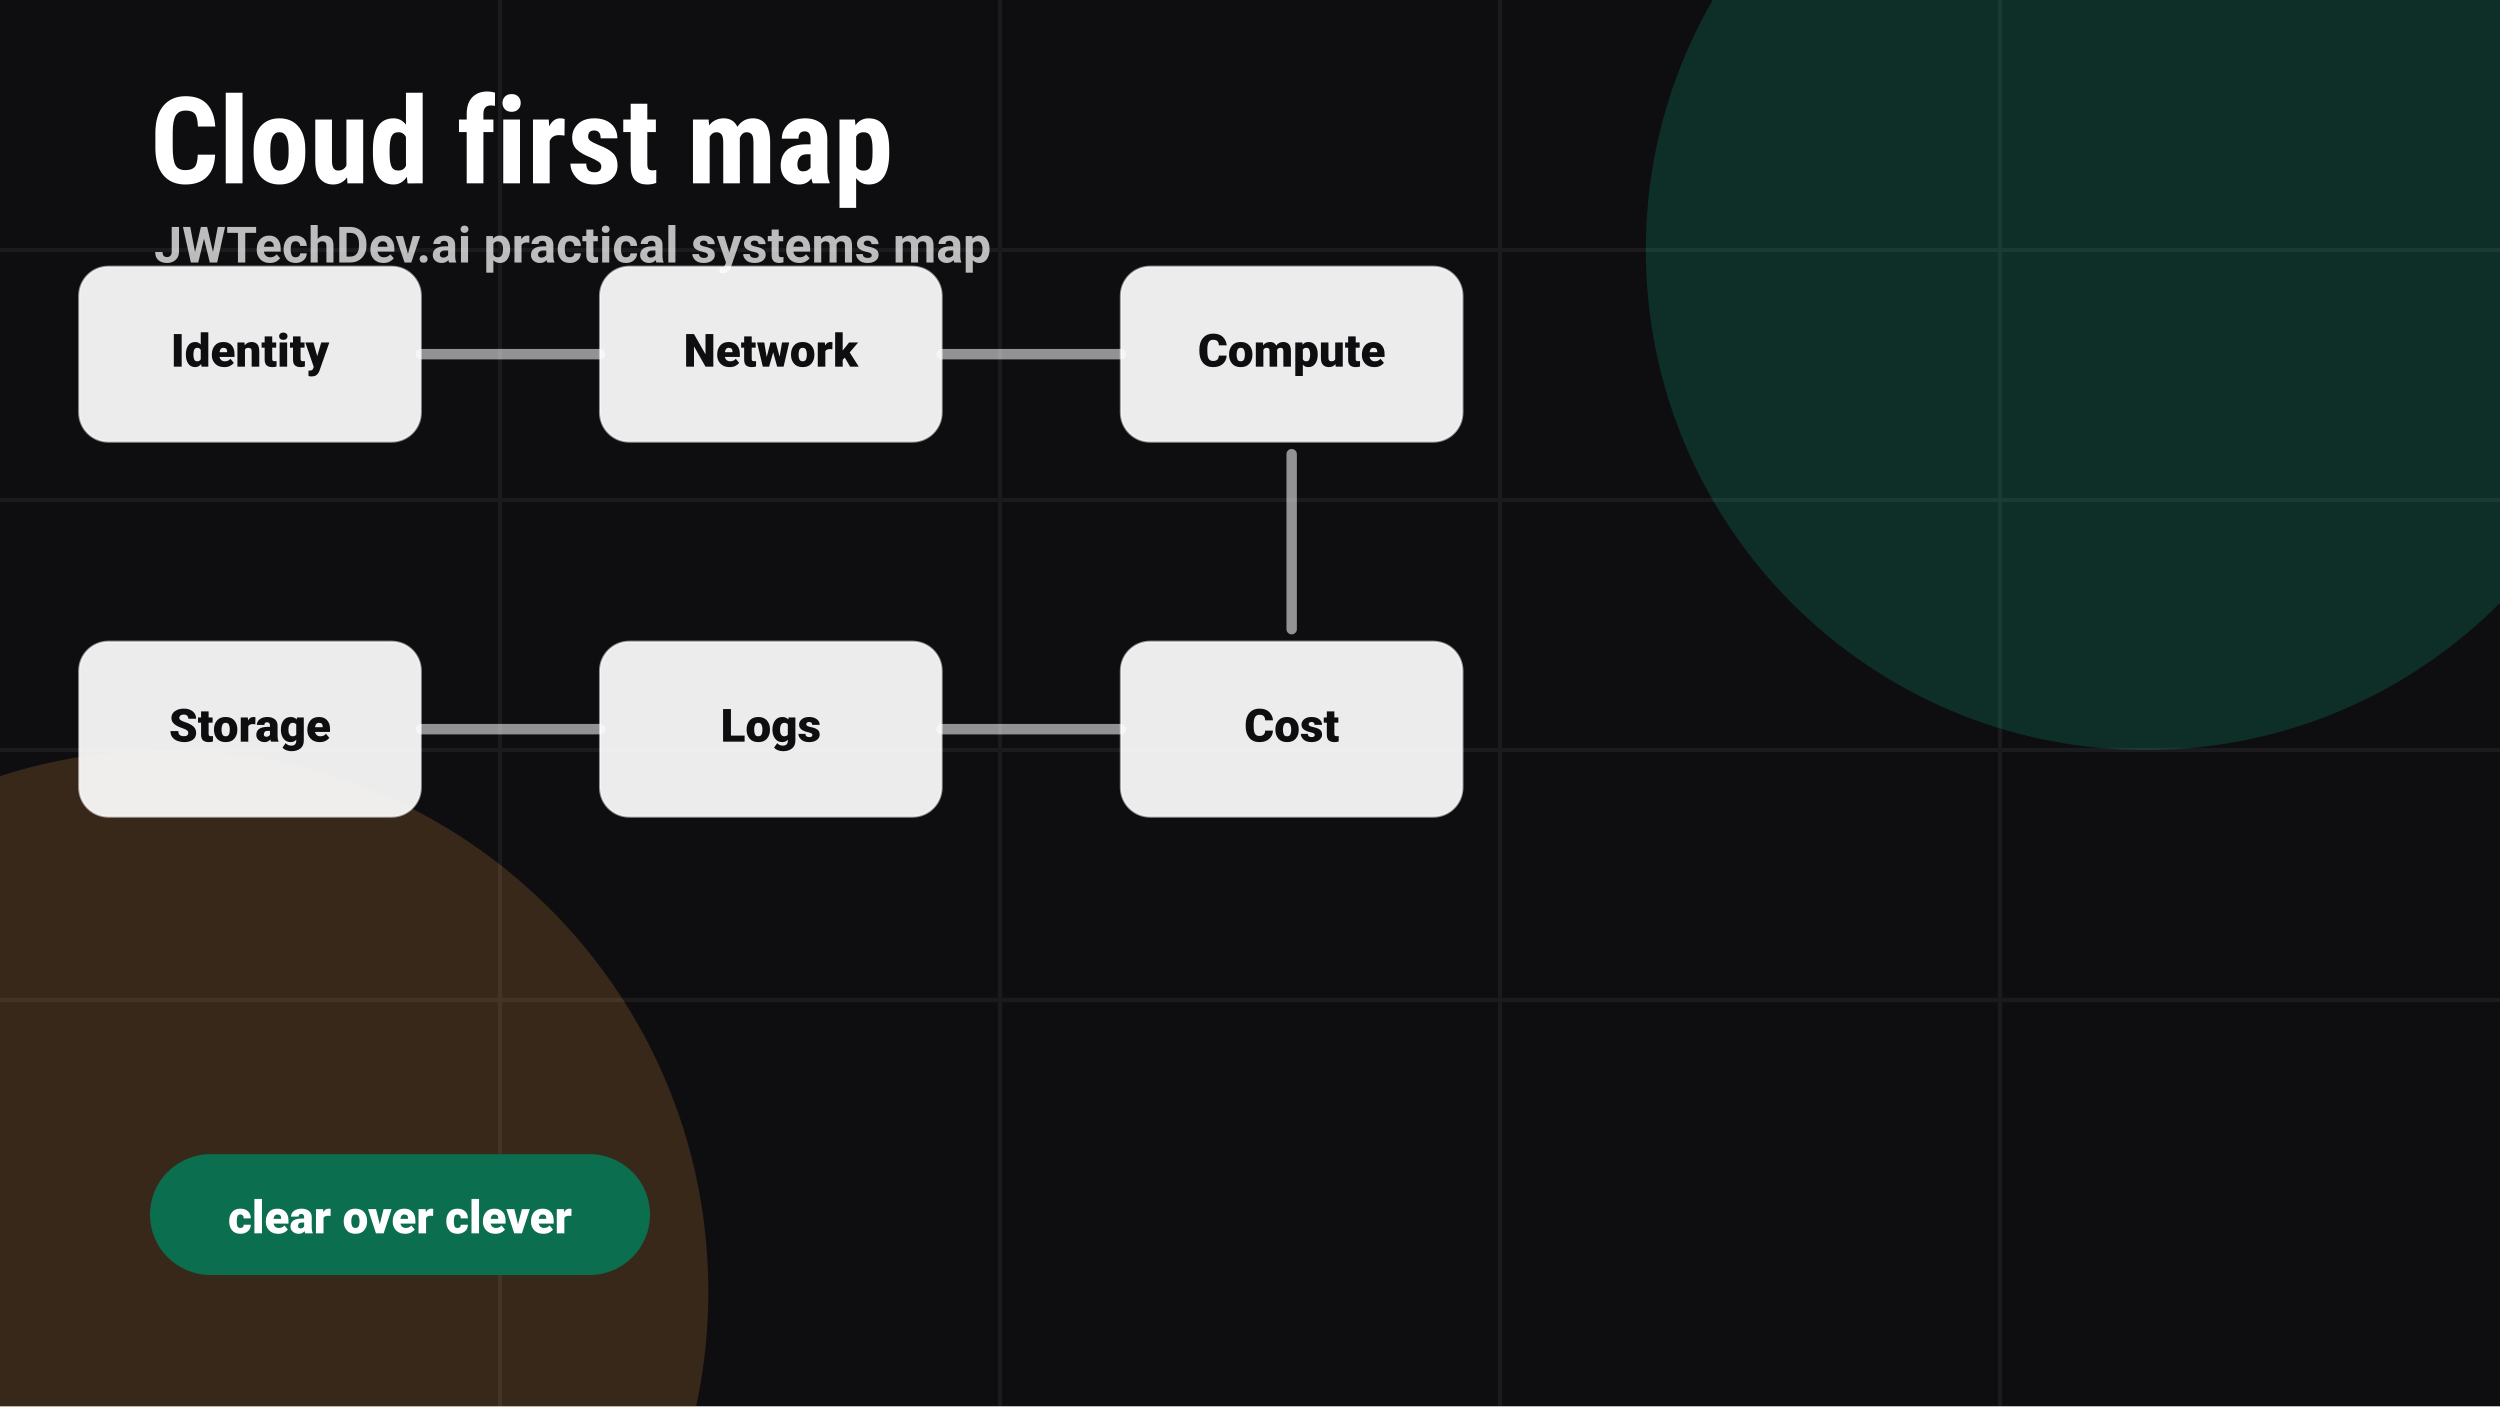
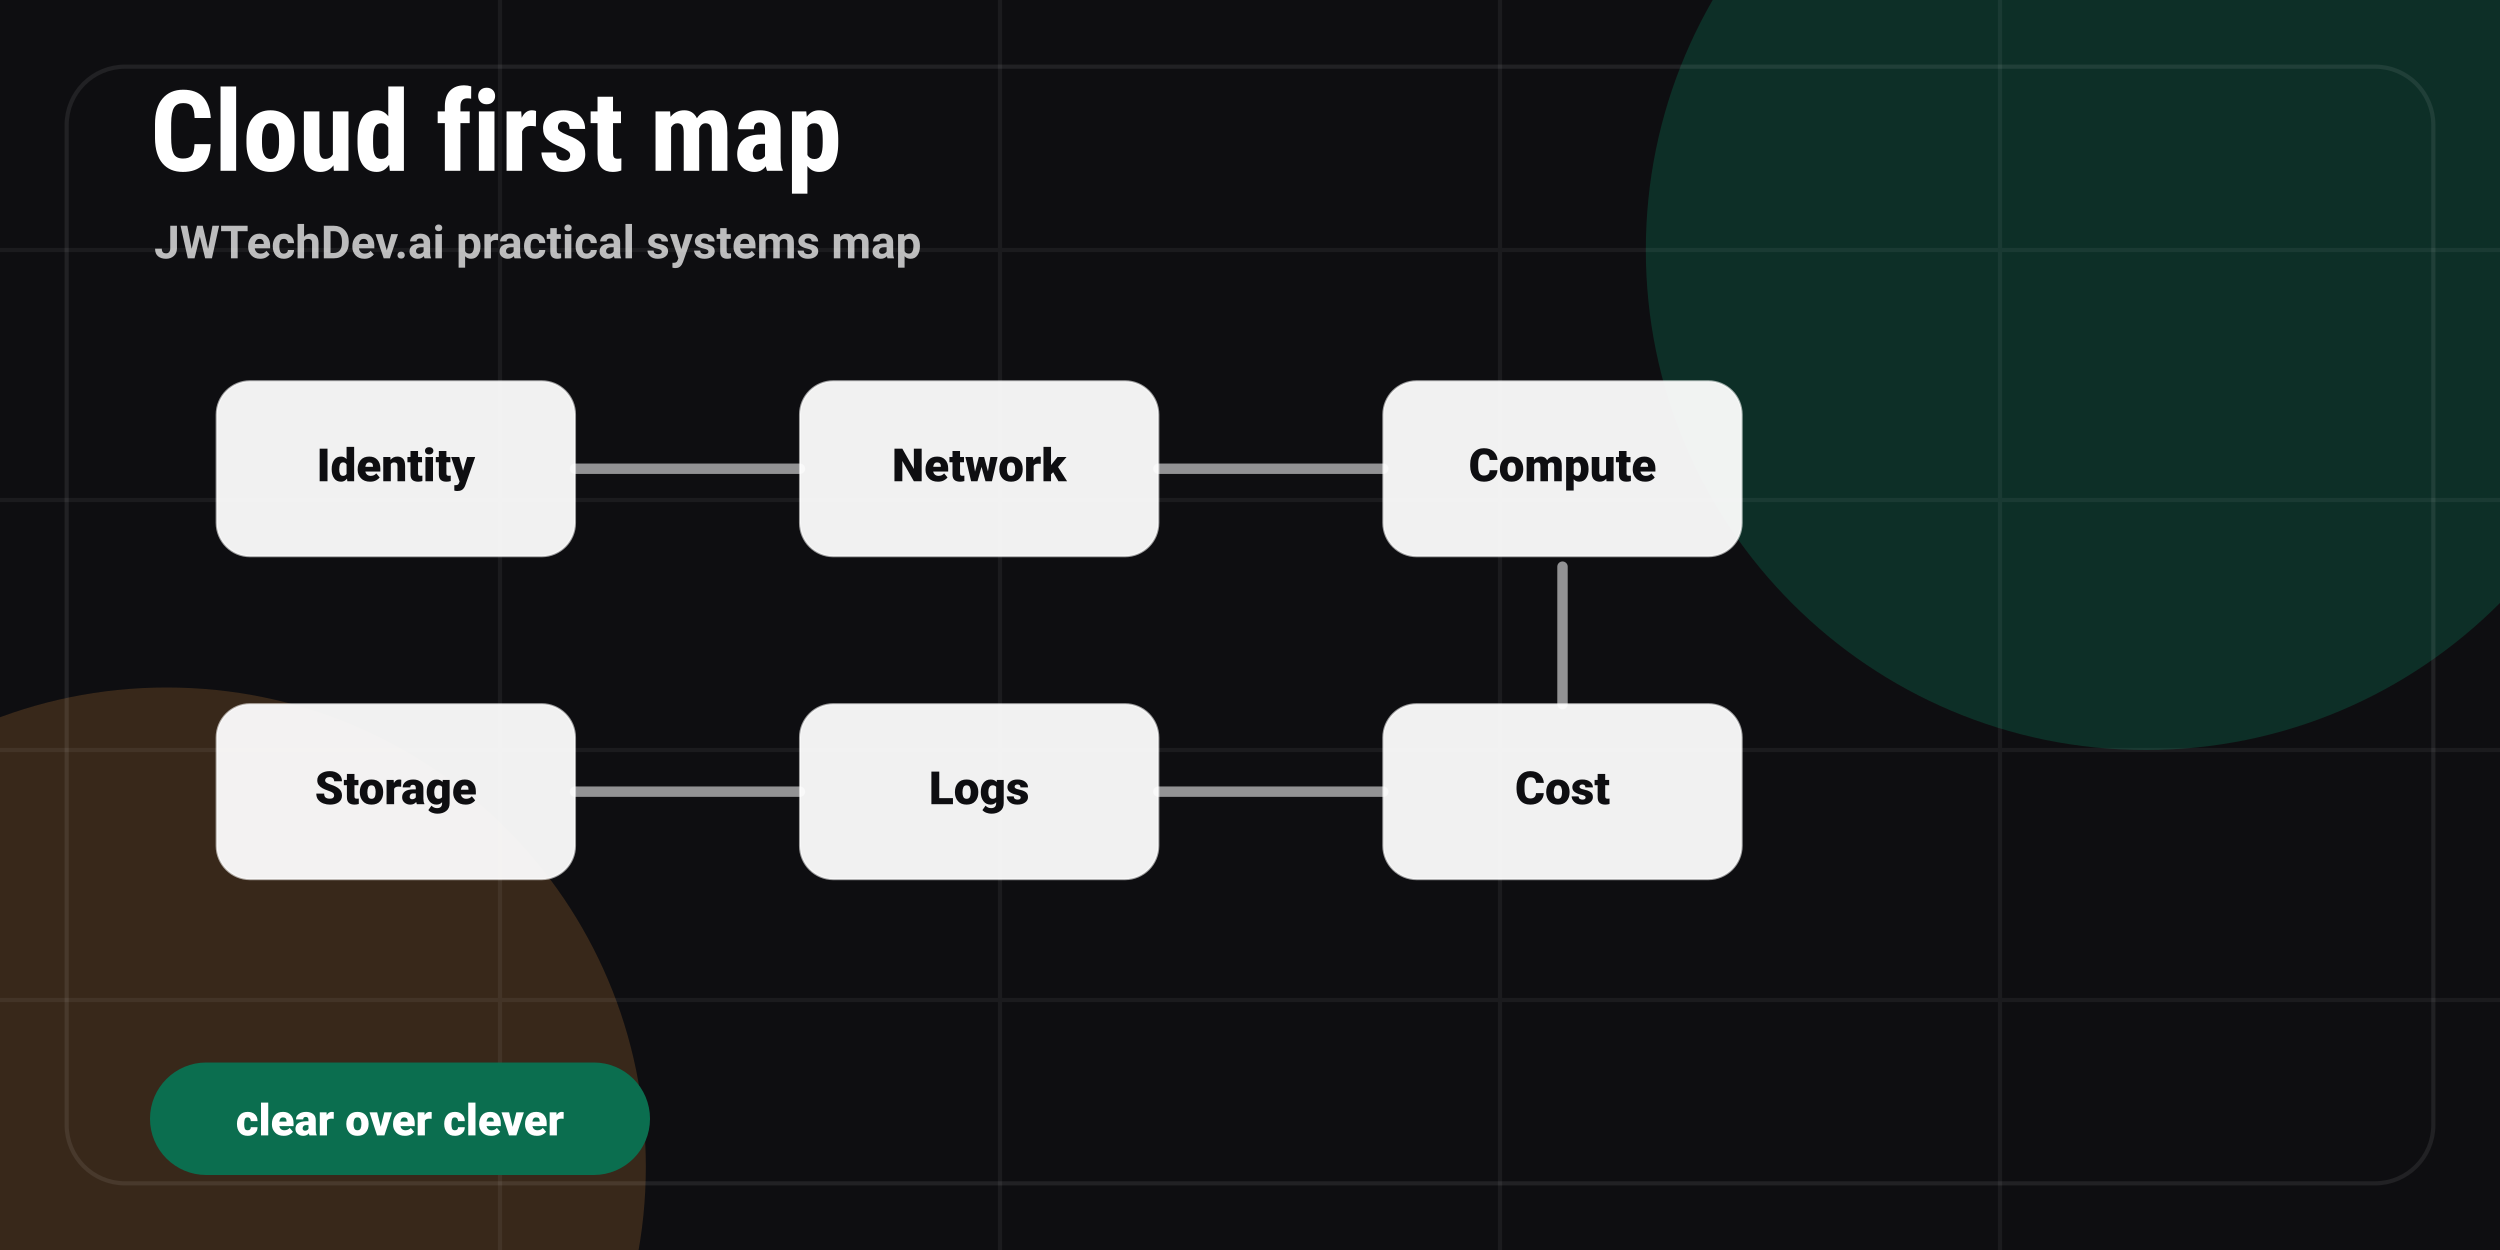
- <svg xmlns="http://www.w3.org/2000/svg" width="1200" height="675" viewBox="0 0 1200 675" role="img" aria-labelledby="title desc">
-   <rect width="1200" height="675" fill="#0e0e11" />
+ <svg xmlns="http://www.w3.org/2000/svg" width="1200" height="600" viewBox="0 0 1200 600" role="img" aria-labelledby="title desc">
+   <rect width="1200" height="600" fill="#0e0e11" />
  <circle cx="1030" cy="120" r="240" fill="#0B6E4F" opacity=".35" />
-   <circle cx="80" cy="620" r="260" fill="#FA9F42" opacity=".18" />
-   <path d="M0 120h1200M0 240h1200M0 360h1200M0 480h1200M240 0v675M480 0v675M720 0v675M960 0v675" stroke="rgba(255,255,255,.055)" stroke-width="2" />
-   <text x="72" y="88" font-family="Roboto Condensed, Arial, sans-serif" font-size="58" font-weight="900" fill="#fff">Cloud first map</text>
-   <text x="74" y="126" font-family="Roboto, Arial, sans-serif" font-size="24" font-weight="700" fill="rgba(255,255,255,.72)">JWTechDev.ai practical systems map</text>
-   <path d="M202 170h86M452 170h86M620 218v84M538 350h-86M288 350h-86" fill="none" stroke="rgba(255,255,255,.55)" stroke-width="5" stroke-linecap="round" />
+   <circle cx="80" cy="560" r="230" fill="#FA9F42" opacity=".18" />
+   <rect x="32" y="32" width="1136" height="536" rx="28" fill="none" stroke="rgba(255,255,255,.08)" stroke-width="2" />
+   <path d="M0 120h1200M0 240h1200M0 360h1200M0 480h1200M240 0v600M480 0v600M720 0v600M960 0v600" stroke="rgba(255,255,255,.055)" stroke-width="2" />
+   <text x="72" y="82" font-family="Roboto Condensed, Arial, sans-serif" font-size="54" font-weight="900" fill="#fff">Cloud first map</text>
+   <text x="74" y="124" font-family="Roboto, Arial, sans-serif" font-size="22" font-weight="700" fill="rgba(255,255,255,.72)">JWTechDev.ai practical systems map</text>
+   <path d="M276 225h108M556 225h108M750 272v66M664 380h-108M384 380h-108" fill="none" stroke="rgba(255,255,255,.55)" stroke-width="5" stroke-linecap="round" />
  <g>
-     <rect x="38" y="128" width="164" height="84" rx="14" fill="rgba(255,255,255,.92)" stroke="rgba(255,255,255,.55)" />
-     <text x="120" y="176" text-anchor="middle" font-family="Roboto, Arial, sans-serif" font-size="22" font-weight="900" fill="#0e0e11">Identity</text>
+     <rect x="104" y="183" width="172" height="84" rx="16" fill="rgba(255,255,255,.94)" stroke="rgba(255,255,255,.6)" />
+     <text x="190" y="231" text-anchor="middle" font-family="Roboto, Arial, sans-serif" font-size="22" font-weight="900" fill="#0e0e11">Identity</text>
  </g>
  <g>
-     <rect x="288" y="128" width="164" height="84" rx="14" fill="rgba(255,255,255,.92)" stroke="rgba(255,255,255,.55)" />
-     <text x="370" y="176" text-anchor="middle" font-family="Roboto, Arial, sans-serif" font-size="22" font-weight="900" fill="#0e0e11">Network</text>
+     <rect x="384" y="183" width="172" height="84" rx="16" fill="rgba(255,255,255,.94)" stroke="rgba(255,255,255,.6)" />
+     <text x="470" y="231" text-anchor="middle" font-family="Roboto, Arial, sans-serif" font-size="22" font-weight="900" fill="#0e0e11">Network</text>
  </g>
  <g>
-     <rect x="538" y="128" width="164" height="84" rx="14" fill="rgba(255,255,255,.92)" stroke="rgba(255,255,255,.55)" />
-     <text x="620" y="176" text-anchor="middle" font-family="Roboto, Arial, sans-serif" font-size="22" font-weight="900" fill="#0e0e11">Compute</text>
+     <rect x="664" y="183" width="172" height="84" rx="16" fill="rgba(255,255,255,.94)" stroke="rgba(255,255,255,.6)" />
+     <text x="750" y="231" text-anchor="middle" font-family="Roboto, Arial, sans-serif" font-size="22" font-weight="900" fill="#0e0e11">Compute</text>
  </g>
  <g>
-     <rect x="38" y="308" width="164" height="84" rx="14" fill="rgba(255,255,255,.92)" stroke="rgba(255,255,255,.55)" />
-     <text x="120" y="356" text-anchor="middle" font-family="Roboto, Arial, sans-serif" font-size="22" font-weight="900" fill="#0e0e11">Storage</text>
+     <rect x="104" y="338" width="172" height="84" rx="16" fill="rgba(255,255,255,.94)" stroke="rgba(255,255,255,.6)" />
+     <text x="190" y="386" text-anchor="middle" font-family="Roboto, Arial, sans-serif" font-size="22" font-weight="900" fill="#0e0e11">Storage</text>
  </g>
  <g>
-     <rect x="288" y="308" width="164" height="84" rx="14" fill="rgba(255,255,255,.92)" stroke="rgba(255,255,255,.55)" />
-     <text x="370" y="356" text-anchor="middle" font-family="Roboto, Arial, sans-serif" font-size="22" font-weight="900" fill="#0e0e11">Logs</text>
+     <rect x="384" y="338" width="172" height="84" rx="16" fill="rgba(255,255,255,.94)" stroke="rgba(255,255,255,.6)" />
+     <text x="470" y="386" text-anchor="middle" font-family="Roboto, Arial, sans-serif" font-size="22" font-weight="900" fill="#0e0e11">Logs</text>
  </g>
  <g>
-     <rect x="538" y="308" width="164" height="84" rx="14" fill="rgba(255,255,255,.92)" stroke="rgba(255,255,255,.55)" />
-     <text x="620" y="356" text-anchor="middle" font-family="Roboto, Arial, sans-serif" font-size="22" font-weight="900" fill="#0e0e11">Cost</text>
+     <rect x="664" y="338" width="172" height="84" rx="16" fill="rgba(255,255,255,.94)" stroke="rgba(255,255,255,.6)" />
+     <text x="750" y="386" text-anchor="middle" font-family="Roboto, Arial, sans-serif" font-size="22" font-weight="900" fill="#0e0e11">Cost</text>
  </g>
-   <rect x="72" y="554" width="240" height="58" rx="29" fill="#0B6E4F" />
-   <text x="192" y="592" text-anchor="middle" font-family="Roboto, Arial, sans-serif" font-size="22" font-weight="900" fill="#fff">clear over clever</text>
+   <rect x="72" y="510" width="240" height="54" rx="27" fill="#0B6E4F" />
+   <text x="192" y="545" text-anchor="middle" font-family="Roboto, Arial, sans-serif" font-size="21" font-weight="900" fill="#fff">clear over clever</text>
</svg>
